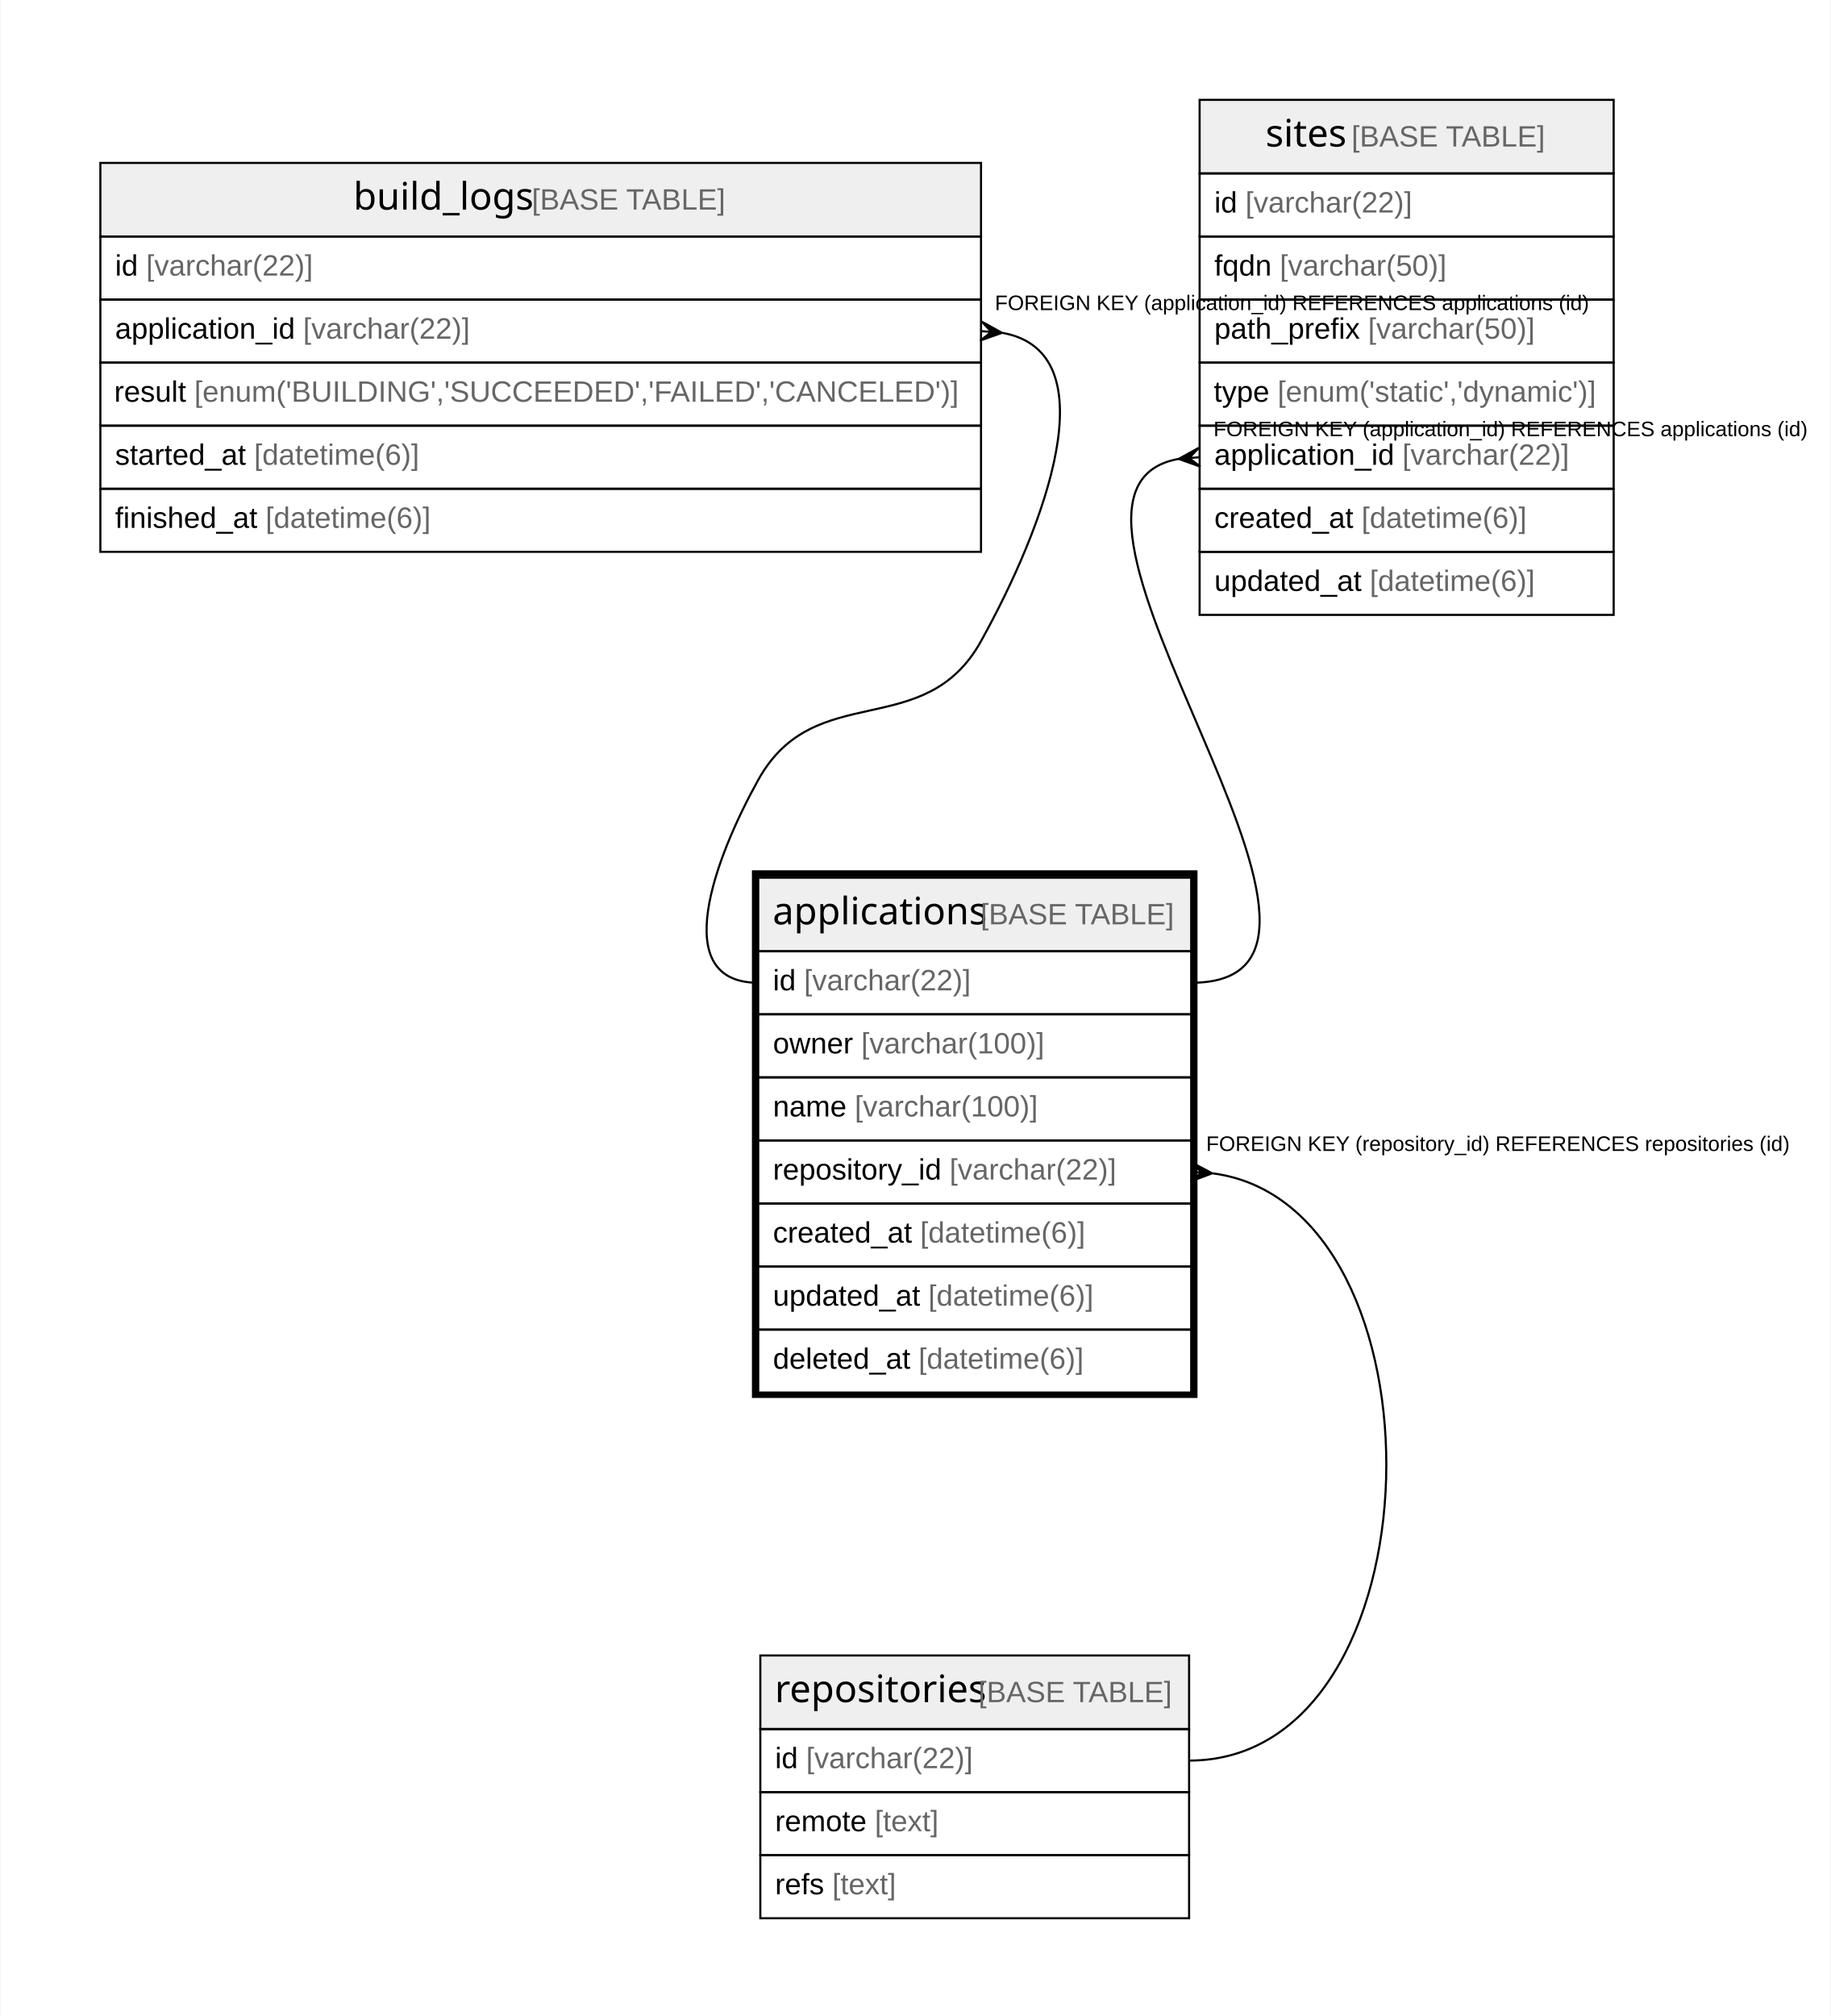
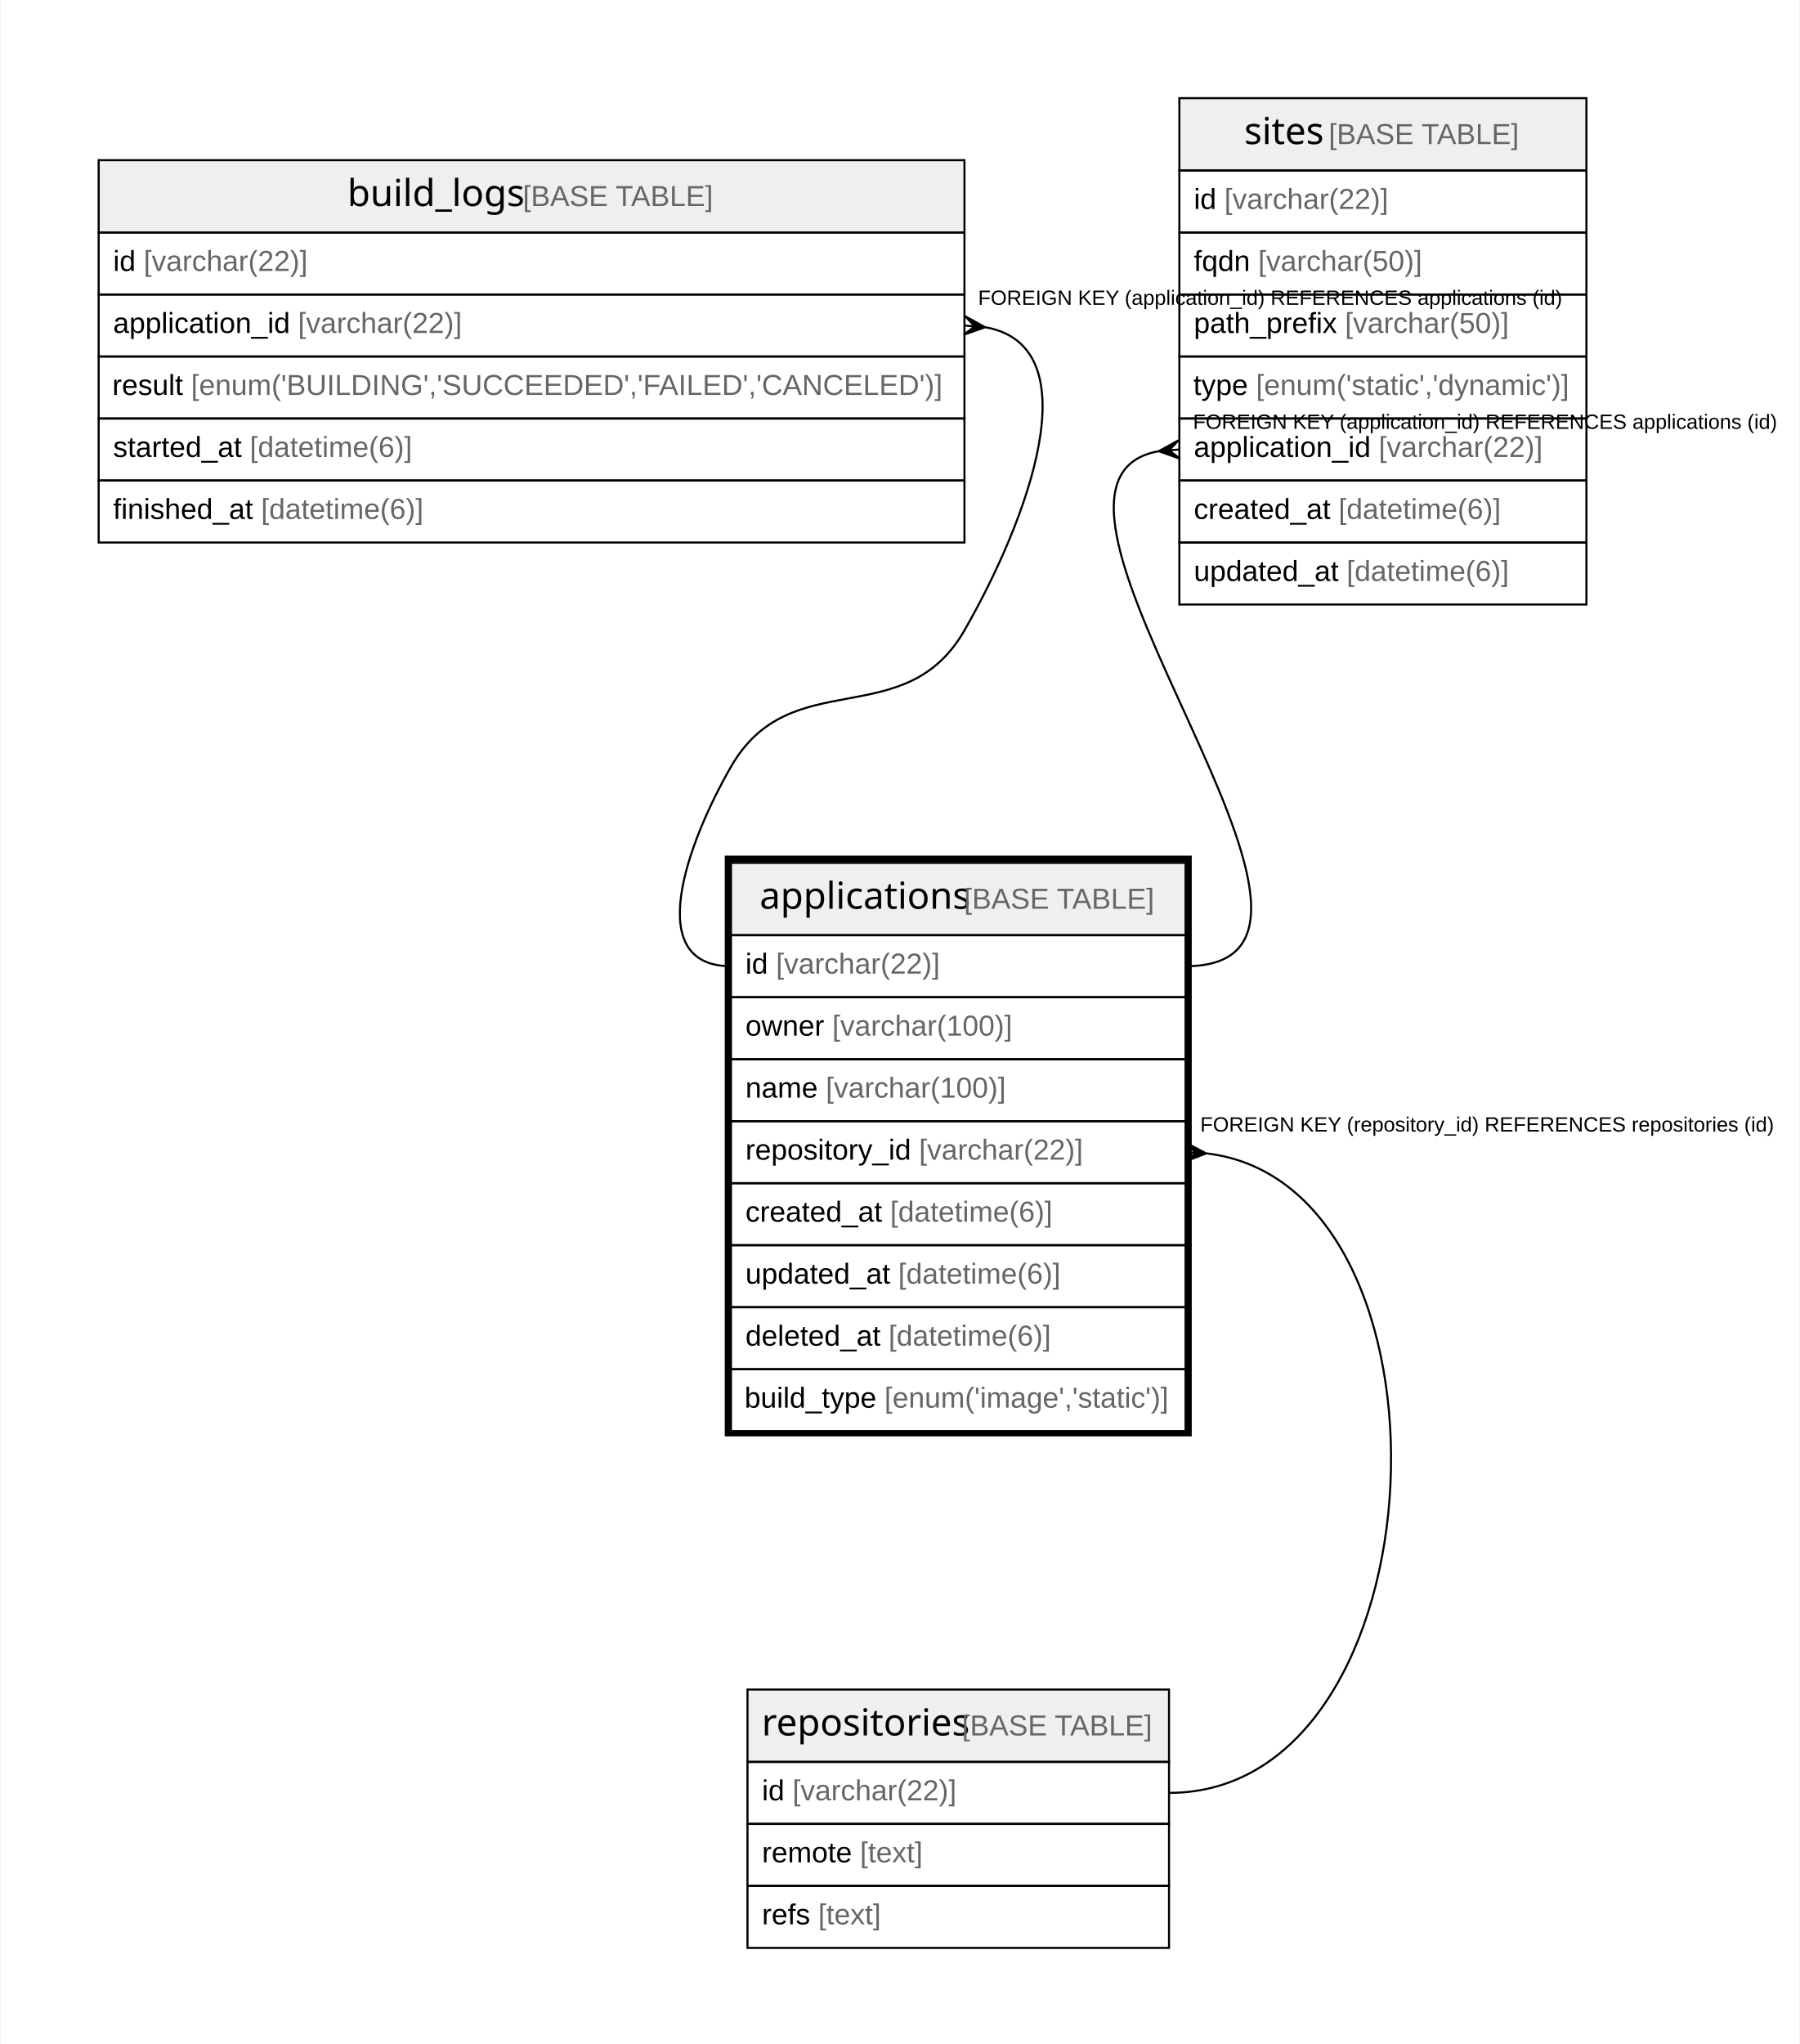
- <svg xmlns="http://www.w3.org/2000/svg" width="871pt" height="959pt" viewBox="0.00 0.00 870.50 959.00">
-   <g id="graph0" class="graph" transform="scale(1 1) rotate(0) translate(4 955)">
-     <polygon fill="#ffffff" stroke="transparent" points="-4,4 -4,-955 866.5,-955 866.5,4 -4,4" />
+ <svg xmlns="http://www.w3.org/2000/svg" width="871pt" height="989pt" viewBox="0.00 0.00 870.50 989.00">
+   <g id="graph0" class="graph" transform="scale(1 1) rotate(0) translate(4 985)">
+     <polygon fill="#ffffff" stroke="transparent" points="-4,4 -4,-985 866.5,-985 866.5,4 -4,4" />
    <g id="node1" class="node">
-       <polygon fill="#efefef" stroke="transparent" points="356.5,-502.5 356.5,-537.5 562.5,-537.5 562.5,-502.5 356.5,-502.5" />
-       <polygon fill="none" stroke="#000000" points="356.5,-502.5 356.5,-537.5 562.5,-537.5 562.5,-502.5 356.5,-502.5" />
-       <text text-anchor="start" x="363.362" y="-515.3" font-family="Arial Bold" font-size="18.00" fill="#000000">
+       <polygon fill="#efefef" stroke="transparent" points="349.5,-532.5 349.5,-567.5 569.5,-567.5 569.5,-532.5 349.5,-532.5" />
+       <polygon fill="none" stroke="#000000" points="349.5,-532.5 349.5,-567.5 569.5,-567.5 569.5,-532.5 349.5,-532.5" />
+       <text text-anchor="start" x="363.362" y="-545.3" font-family="Arial Bold" font-size="18.00" fill="#000000">
                applications
            </text>
-       <text text-anchor="start" x="458.384" y="-515.3" font-family="Arial" font-size="14.00" fill="#000000" />
-       <text text-anchor="start" x="462.275" y="-515.3" font-family="Arial" font-size="14.00" fill="#666666">[BASE
-                 TABLE]
-             </text>
-       <polygon fill="none" stroke="#000000" points="356.5,-472.5 356.5,-502.5 562.5,-502.5 562.5,-472.5 356.5,-472.5" />
-       <text text-anchor="start" x="363.5" y="-483.9" font-family="Arial" font-size="14.00" fill="#000000">id
-             </text>
-       <text text-anchor="start" x="378.28" y="-483.9" font-family="Arial" font-size="14.00" fill="#666666">
-                 [varchar(22)]
-             </text>
-       <polygon fill="none" stroke="#000000" points="356.5,-442.5 356.5,-472.5 562.5,-472.5 562.5,-442.5 356.5,-442.5" />
-       <text text-anchor="start" x="363.5" y="-453.9" font-family="Arial" font-size="14.00" fill="#000000">owner
-             </text>
-       <text text-anchor="start" x="405.506" y="-453.9" font-family="Arial" font-size="14.00" fill="#666666">
+       <text text-anchor="start" x="458.384" y="-545.3" font-family="Arial" font-size="14.00" fill="#000000" />
+       <text text-anchor="start" x="462.275" y="-545.3" font-family="Arial" font-size="14.00" fill="#666666">[BASE
+                 TABLE]
+             </text>
+       <polygon fill="none" stroke="#000000" points="349.5,-502.5 349.5,-532.5 569.5,-532.5 569.5,-502.5 349.5,-502.5" />
+       <text text-anchor="start" x="356.5" y="-513.9" font-family="Arial" font-size="14.00" fill="#000000">id
+             </text>
+       <text text-anchor="start" x="371.28" y="-513.9" font-family="Arial" font-size="14.00" fill="#666666">
+                 [varchar(22)]
+             </text>
+       <polygon fill="none" stroke="#000000" points="349.5,-472.5 349.5,-502.5 569.5,-502.5 569.5,-472.5 349.5,-472.5" />
+       <text text-anchor="start" x="356.5" y="-483.9" font-family="Arial" font-size="14.00" fill="#000000">owner
+             </text>
+       <text text-anchor="start" x="398.506" y="-483.9" font-family="Arial" font-size="14.00" fill="#666666">
                [varchar(100)]
            </text>
-       <polygon fill="none" stroke="#000000" points="356.5,-412.5 356.5,-442.5 562.5,-442.5 562.5,-412.5 356.5,-412.5" />
-       <text text-anchor="start" x="363.5" y="-423.9" font-family="Arial" font-size="14.00" fill="#000000">name
-             </text>
-       <text text-anchor="start" x="402.399" y="-423.9" font-family="Arial" font-size="14.00" fill="#666666">
+       <polygon fill="none" stroke="#000000" points="349.5,-442.5 349.5,-472.5 569.5,-472.5 569.5,-442.5 349.5,-442.5" />
+       <text text-anchor="start" x="356.5" y="-453.9" font-family="Arial" font-size="14.00" fill="#000000">name
+             </text>
+       <text text-anchor="start" x="395.399" y="-453.9" font-family="Arial" font-size="14.00" fill="#666666">
                [varchar(100)]
            </text>
-       <polygon fill="none" stroke="#000000" points="356.5,-382.5 356.5,-412.5 562.5,-412.5 562.5,-382.5 356.5,-382.5" />
-       <text text-anchor="start" x="363.5" y="-393.9" font-family="Arial" font-size="14.00" fill="#000000">
+       <polygon fill="none" stroke="#000000" points="349.5,-412.5 349.5,-442.5 569.5,-442.5 569.5,-412.5 349.5,-412.5" />
+       <text text-anchor="start" x="356.5" y="-423.9" font-family="Arial" font-size="14.00" fill="#000000">
                repository_id
            </text>
-       <text text-anchor="start" x="447.511" y="-393.9" font-family="Arial" font-size="14.00" fill="#666666">
-                 [varchar(22)]
-             </text>
-       <polygon fill="none" stroke="#000000" points="356.5,-352.5 356.5,-382.5 562.5,-382.5 562.5,-352.5 356.5,-352.5" />
-       <text text-anchor="start" x="363.5" y="-363.9" font-family="Arial" font-size="14.00" fill="#000000">
+       <text text-anchor="start" x="440.511" y="-423.9" font-family="Arial" font-size="14.00" fill="#666666">
+                 [varchar(22)]
+             </text>
+       <polygon fill="none" stroke="#000000" points="349.5,-382.5 349.5,-412.5 569.5,-412.5 569.5,-382.5 349.5,-382.5" />
+       <text text-anchor="start" x="356.5" y="-393.9" font-family="Arial" font-size="14.00" fill="#000000">
                created_at
            </text>
-       <text text-anchor="start" x="433.528" y="-363.9" font-family="Arial" font-size="14.00" fill="#666666">
-                 [datetime(6)]
-             </text>
-       <polygon fill="none" stroke="#000000" points="356.5,-322.5 356.5,-352.5 562.5,-352.5 562.5,-322.5 356.5,-322.5" />
-       <text text-anchor="start" x="363.5" y="-333.9" font-family="Arial" font-size="14.00" fill="#000000">
+       <text text-anchor="start" x="426.528" y="-393.9" font-family="Arial" font-size="14.00" fill="#666666">
+                 [datetime(6)]
+             </text>
+       <polygon fill="none" stroke="#000000" points="349.5,-352.5 349.5,-382.5 569.5,-382.5 569.5,-352.5 349.5,-352.5" />
+       <text text-anchor="start" x="356.5" y="-363.9" font-family="Arial" font-size="14.00" fill="#000000">
                updated_at
            </text>
-       <text text-anchor="start" x="437.433" y="-333.9" font-family="Arial" font-size="14.00" fill="#666666">
-                 [datetime(6)]
-             </text>
-       <polygon fill="none" stroke="#000000" points="356.5,-292.5 356.5,-322.5 562.5,-322.5 562.5,-292.5 356.5,-292.5" />
-       <text text-anchor="start" x="363.5" y="-303.9" font-family="Arial" font-size="14.00" fill="#000000">
+       <text text-anchor="start" x="430.433" y="-363.9" font-family="Arial" font-size="14.00" fill="#666666">
+                 [datetime(6)]
+             </text>
+       <polygon fill="none" stroke="#000000" points="349.5,-322.5 349.5,-352.5 569.5,-352.5 569.5,-322.5 349.5,-322.5" />
+       <text text-anchor="start" x="356.5" y="-333.9" font-family="Arial" font-size="14.00" fill="#000000">
                deleted_at
            </text>
-       <text text-anchor="start" x="432.757" y="-303.9" font-family="Arial" font-size="14.00" fill="#666666">
-                 [datetime(6)]
-             </text>
-       <polygon fill="none" stroke="#000000" stroke-width="3" points="355,-291.5 355,-539.5 564,-539.5 564,-291.5 355,-291.5" />
+       <text text-anchor="start" x="425.757" y="-333.9" font-family="Arial" font-size="14.00" fill="#666666">
+                 [datetime(6)]
+             </text>
+       <polygon fill="none" stroke="#000000" points="349.5,-292.5 349.5,-322.5 569.5,-322.5 569.5,-292.5 349.5,-292.5" />
+       <text text-anchor="start" x="356.076" y="-303.9" font-family="Arial" font-size="14.00" fill="#000000">
+                 build_type
+             </text>
+       <text text-anchor="start" x="423.766" y="-303.9" font-family="Arial" font-size="14.00" fill="#666666">
+                 [enum('image','static')]
+             </text>
+       <polygon fill="none" stroke="#000000" stroke-width="3" points="348,-291.5 348,-569.5 571,-569.5 571,-291.5 348,-291.5" />
    </g>
    <g id="node4" class="node">
      <polygon fill="#efefef" stroke="transparent" points="357.5,-132.5 357.5,-167.5 561.5,-167.5 561.5,-132.5 357.5,-132.5" />
      <polygon fill="none" stroke="#000000" points="357.5,-132.5 357.5,-167.5 561.5,-167.5 561.5,-132.5 357.5,-132.5" />
      <text text-anchor="start" x="364.37" y="-145.3" font-family="Arial Bold" font-size="18.00" fill="#000000">
                repositories
            </text>
      <text text-anchor="start" x="457.376" y="-145.3" font-family="Arial" font-size="14.00" fill="#000000" />
      <text text-anchor="start" x="461.267" y="-145.3" font-family="Arial" font-size="14.00" fill="#666666">[BASE
                TABLE]
            </text>
      <polygon fill="none" stroke="#000000" points="357.5,-102.5 357.5,-132.5 561.5,-132.5 561.5,-102.5 357.5,-102.5" />
      <text text-anchor="start" x="364.5" y="-113.9" font-family="Arial" font-size="14.00" fill="#000000">id
            </text>
      <text text-anchor="start" x="379.28" y="-113.9" font-family="Arial" font-size="14.00" fill="#666666">
                [varchar(22)]
            </text>
      <polygon fill="none" stroke="#000000" points="357.5,-72.5 357.5,-102.5 561.5,-102.5 561.5,-72.5 357.5,-72.5" />
      <text text-anchor="start" x="364.5" y="-83.9" font-family="Arial" font-size="14.00" fill="#000000">remote
            </text>
      <text text-anchor="start" x="411.95" y="-83.9" font-family="Arial" font-size="14.00" fill="#666666">
                [text]
            </text>
      <polygon fill="none" stroke="#000000" points="357.5,-42.5 357.5,-72.5 561.5,-72.5 561.5,-42.5 357.5,-42.5" />
      <text text-anchor="start" x="364.5" y="-53.9" font-family="Arial" font-size="14.00" fill="#000000">refs
            </text>
      <text text-anchor="start" x="391.724" y="-53.9" font-family="Arial" font-size="14.00" fill="#666666">
                [text]
            </text>
    </g>
    <g id="edge3" class="edge">
-       <path fill="none" stroke="#000000" d="M572.771,-396.839C686.79,-381.865 682.421,-117.5 561.5,-117.5" />
-       <polygon fill="#000000" stroke="#000000" points="572.479,-396.858 562.211,-393.009 567.49,-397.179 562.5,-397.5 562.5,-397.5 562.5,-397.5 567.49,-397.179 562.789,-401.991 572.479,-396.858 572.479,-396.858" />
-       <text text-anchor="start" x="569.611" y="-407.5" font-family="Arial" font-size="10.00" fill="#000000">
+       <path fill="none" stroke="#000000" d="M579.716,-426.911C706.834,-411.958 695.824,-117.5 561.5,-117.5" />
+       <polygon fill="#000000" stroke="#000000" points="579.483,-426.924 569.241,-423.007 574.492,-427.212 569.5,-427.5 569.5,-427.5 569.5,-427.5 574.492,-427.212 569.759,-431.993 579.483,-426.924 579.483,-426.924" />
+       <text text-anchor="start" x="576.611" y="-437.5" font-family="Arial" font-size="10.00" fill="#000000">
                FOREIGN KEY (repository_id) REFERENCES repositories (id)
            </text>
    </g>
    <g id="node2" class="node">
-       <polygon fill="#efefef" stroke="transparent" points="43.5,-842.5 43.5,-877.5 462.5,-877.5 462.5,-842.5 43.5,-842.5" />
-       <polygon fill="none" stroke="#000000" points="43.5,-842.5 43.5,-877.5 462.5,-877.5 462.5,-842.5 43.5,-842.5" />
-       <text text-anchor="start" x="163.863" y="-855.3" font-family="Arial Bold" font-size="18.00" fill="#000000">
+       <polygon fill="#efefef" stroke="transparent" points="43.5,-872.5 43.5,-907.5 462.5,-907.5 462.5,-872.5 43.5,-872.5" />
+       <polygon fill="none" stroke="#000000" points="43.5,-872.5 43.5,-907.5 462.5,-907.5 462.5,-872.5 43.5,-872.5" />
+       <text text-anchor="start" x="163.863" y="-885.3" font-family="Arial Bold" font-size="18.00" fill="#000000">
                build_logs
            </text>
-       <text text-anchor="start" x="244.883" y="-855.3" font-family="Arial" font-size="14.00" fill="#000000" />
-       <text text-anchor="start" x="248.774" y="-855.3" font-family="Arial" font-size="14.00" fill="#666666">[BASE
-                 TABLE]
+       <text text-anchor="start" x="244.883" y="-885.3" font-family="Arial" font-size="14.00" fill="#000000" />
+       <text text-anchor="start" x="248.774" y="-885.3" font-family="Arial" font-size="14.00" fill="#666666">[BASE
+                 TABLE]
+             </text>
+       <polygon fill="none" stroke="#000000" points="43.5,-842.5 43.5,-872.5 462.5,-872.5 462.5,-842.5 43.5,-842.5" />
+       <text text-anchor="start" x="50.5" y="-853.9" font-family="Arial" font-size="14.00" fill="#000000">id</text>
+       <text text-anchor="start" x="65.28" y="-853.9" font-family="Arial" font-size="14.00" fill="#666666">
+                 [varchar(22)]
            </text>
      <polygon fill="none" stroke="#000000" points="43.5,-812.5 43.5,-842.5 462.5,-842.5 462.5,-812.5 43.5,-812.5" />
-       <text text-anchor="start" x="50.5" y="-823.9" font-family="Arial" font-size="14.00" fill="#000000">id</text>
-       <text text-anchor="start" x="65.28" y="-823.9" font-family="Arial" font-size="14.00" fill="#666666">
+       <text text-anchor="start" x="50.5" y="-823.9" font-family="Arial" font-size="14.00" fill="#000000">
+                 application_id
+             </text>
+       <text text-anchor="start" x="139.968" y="-823.9" font-family="Arial" font-size="14.00" fill="#666666">
                [varchar(22)]
            </text>
      <polygon fill="none" stroke="#000000" points="43.5,-782.5 43.5,-812.5 462.5,-812.5 462.5,-782.5 43.5,-782.5" />
-       <text text-anchor="start" x="50.5" y="-793.9" font-family="Arial" font-size="14.00" fill="#000000">
-                 application_id
-             </text>
-       <text text-anchor="start" x="139.968" y="-793.9" font-family="Arial" font-size="14.00" fill="#666666">
-                 [varchar(22)]
-             </text>
+       <text text-anchor="start" x="50.074" y="-793.9" font-family="Arial" font-size="14.00" fill="#000000">
+                 result
+             </text>
+       <text text-anchor="start" x="88.188" y="-793.9" font-family="Arial" font-size="14.00" fill="#666666">[enum('BUILDING','SUCCEEDED','FAILED','CANCELED')]</text>
      <polygon fill="none" stroke="#000000" points="43.5,-752.5 43.5,-782.5 462.5,-782.5 462.5,-752.5 43.5,-752.5" />
-       <text text-anchor="start" x="50.074" y="-763.9" font-family="Arial" font-size="14.00" fill="#000000">
-                 result
-             </text>
-       <text text-anchor="start" x="88.188" y="-763.9" font-family="Arial" font-size="14.00" fill="#666666">[enum('BUILDING','SUCCEEDED','FAILED','CANCELED')]</text>
+       <text text-anchor="start" x="50.5" y="-763.9" font-family="Arial" font-size="14.00" fill="#000000">
+                 started_at
+             </text>
+       <text text-anchor="start" x="116.636" y="-763.9" font-family="Arial" font-size="14.00" fill="#666666">
+                 [datetime(6)]
+             </text>
      <polygon fill="none" stroke="#000000" points="43.5,-722.5 43.5,-752.5 462.5,-752.5 462.5,-722.5 43.5,-722.5" />
      <text text-anchor="start" x="50.5" y="-733.9" font-family="Arial" font-size="14.00" fill="#000000">
-                 started_at
-             </text>
-       <text text-anchor="start" x="116.636" y="-733.9" font-family="Arial" font-size="14.00" fill="#666666">
-                 [datetime(6)]
-             </text>
-       <polygon fill="none" stroke="#000000" points="43.5,-692.5 43.5,-722.5 462.5,-722.5 462.5,-692.5 43.5,-692.5" />
-       <text text-anchor="start" x="50.5" y="-703.9" font-family="Arial" font-size="14.00" fill="#000000">
                finished_at
            </text>
-       <text text-anchor="start" x="122.081" y="-703.9" font-family="Arial" font-size="14.00" fill="#666666">
+       <text text-anchor="start" x="122.081" y="-733.9" font-family="Arial" font-size="14.00" fill="#666666">
                [datetime(6)]
            </text>
    </g>
    <g id="edge1" class="edge">
-       <path fill="none" stroke="#000000" d="M472.702,-796.654C524.241,-787.389 492.525,-704.065 462.5,-650 435.556,-601.483 383.444,-632.517 356.5,-584 335.677,-546.505 313.611,-487.5 356.5,-487.5" />
-       <polygon fill="#000000" stroke="#000000" points="472.466,-796.674 462.128,-793.015 467.483,-797.087 462.5,-797.5 462.5,-797.5 462.5,-797.5 467.483,-797.087 462.872,-801.985 472.466,-796.674 472.466,-796.674" />
-       <text text-anchor="start" x="469.102" y="-807.5" font-family="Arial" font-size="10.00" fill="#000000">
+       <path fill="none" stroke="#000000" d="M472.709,-826.65C524.327,-817.34 493.286,-733.635 462.5,-680 433.546,-629.558 378.454,-664.442 349.5,-614 328.149,-576.803 306.611,-517.5 349.5,-517.5" />
+       <polygon fill="#000000" stroke="#000000" points="472.466,-826.67 462.127,-823.015 467.483,-827.085 462.5,-827.5 462.5,-827.5 462.5,-827.5 467.483,-827.085 462.873,-831.985 472.466,-826.67 472.466,-826.67" />
+       <text text-anchor="start" x="469.102" y="-837.5" font-family="Arial" font-size="10.00" fill="#000000">
                FOREIGN KEY (application_id) REFERENCES applications (id)
            </text>
    </g>
    <g id="node3" class="node">
-       <polygon fill="#efefef" stroke="transparent" points="566.5,-872.5 566.5,-907.5 763.5,-907.5 763.5,-872.5 566.5,-872.5" />
-       <polygon fill="none" stroke="#000000" points="566.5,-872.5 566.5,-907.5 763.5,-907.5 763.5,-872.5 566.5,-872.5" />
-       <text text-anchor="start" x="597.872" y="-885.3" font-family="Arial Bold" font-size="18.00" fill="#000000">
+       <polygon fill="#efefef" stroke="transparent" points="566.5,-902.5 566.5,-937.5 763.5,-937.5 763.5,-902.5 566.5,-902.5" />
+       <polygon fill="none" stroke="#000000" points="566.5,-902.5 566.5,-937.5 763.5,-937.5 763.5,-902.5 566.5,-902.5" />
+       <text text-anchor="start" x="597.872" y="-915.3" font-family="Arial Bold" font-size="18.00" fill="#000000">
                sites
            </text>
-       <text text-anchor="start" x="634.874" y="-885.3" font-family="Arial" font-size="14.00" fill="#000000" />
-       <text text-anchor="start" x="638.765" y="-885.3" font-family="Arial" font-size="14.00" fill="#666666">[BASE
-                 TABLE]
+       <text text-anchor="start" x="634.874" y="-915.3" font-family="Arial" font-size="14.00" fill="#000000" />
+       <text text-anchor="start" x="638.765" y="-915.3" font-family="Arial" font-size="14.00" fill="#666666">[BASE
+                 TABLE]
+             </text>
+       <polygon fill="none" stroke="#000000" points="566.5,-872.5 566.5,-902.5 763.5,-902.5 763.5,-872.5 566.5,-872.5" />
+       <text text-anchor="start" x="573.5" y="-883.9" font-family="Arial" font-size="14.00" fill="#000000">id
+             </text>
+       <text text-anchor="start" x="588.28" y="-883.9" font-family="Arial" font-size="14.00" fill="#666666">
+                 [varchar(22)]
            </text>
      <polygon fill="none" stroke="#000000" points="566.5,-842.5 566.5,-872.5 763.5,-872.5 763.5,-842.5 566.5,-842.5" />
-       <text text-anchor="start" x="573.5" y="-853.9" font-family="Arial" font-size="14.00" fill="#000000">id
-             </text>
-       <text text-anchor="start" x="588.28" y="-853.9" font-family="Arial" font-size="14.00" fill="#666666">
-                 [varchar(22)]
+       <text text-anchor="start" x="573.5" y="-853.9" font-family="Arial" font-size="14.00" fill="#000000">fqdn
+             </text>
+       <text text-anchor="start" x="604.629" y="-853.9" font-family="Arial" font-size="14.00" fill="#666666">
+                 [varchar(50)]
            </text>
      <polygon fill="none" stroke="#000000" points="566.5,-812.5 566.5,-842.5 763.5,-842.5 763.5,-812.5 566.5,-812.5" />
-       <text text-anchor="start" x="573.5" y="-823.9" font-family="Arial" font-size="14.00" fill="#000000">fqdn
-             </text>
-       <text text-anchor="start" x="604.629" y="-823.9" font-family="Arial" font-size="14.00" fill="#666666">
+       <text text-anchor="start" x="573.5" y="-823.9" font-family="Arial" font-size="14.00" fill="#000000">
+                 path_prefix
+             </text>
+       <text text-anchor="start" x="646.635" y="-823.9" font-family="Arial" font-size="14.00" fill="#666666">
                [varchar(50)]
            </text>
      <polygon fill="none" stroke="#000000" points="566.5,-782.5 566.5,-812.5 763.5,-812.5 763.5,-782.5 566.5,-782.5" />
-       <text text-anchor="start" x="573.5" y="-793.9" font-family="Arial" font-size="14.00" fill="#000000">
-                 path_prefix
-             </text>
-       <text text-anchor="start" x="646.635" y="-793.9" font-family="Arial" font-size="14.00" fill="#666666">
-                 [varchar(50)]
+       <text text-anchor="start" x="573.248" y="-793.9" font-family="Arial" font-size="14.00" fill="#000000">
+                 type
+             </text>
+       <text text-anchor="start" x="603.595" y="-793.9" font-family="Arial" font-size="14.00" fill="#666666">
+                 [enum('static','dynamic')]
            </text>
      <polygon fill="none" stroke="#000000" points="566.5,-752.5 566.5,-782.5 763.5,-782.5 763.5,-752.5 566.5,-752.5" />
-       <text text-anchor="start" x="573.248" y="-763.9" font-family="Arial" font-size="14.00" fill="#000000">
-                 type
-             </text>
-       <text text-anchor="start" x="603.595" y="-763.9" font-family="Arial" font-size="14.00" fill="#666666">
-                 [enum('static','dynamic')]
+       <text text-anchor="start" x="573.5" y="-763.9" font-family="Arial" font-size="14.00" fill="#000000">
+                 application_id
+             </text>
+       <text text-anchor="start" x="662.968" y="-763.9" font-family="Arial" font-size="14.00" fill="#666666">
+                 [varchar(22)]
            </text>
      <polygon fill="none" stroke="#000000" points="566.5,-722.5 566.5,-752.5 763.5,-752.5 763.5,-722.5 566.5,-722.5" />
      <text text-anchor="start" x="573.5" y="-733.9" font-family="Arial" font-size="14.00" fill="#000000">
-                 application_id
-             </text>
-       <text text-anchor="start" x="662.968" y="-733.9" font-family="Arial" font-size="14.00" fill="#666666">
-                 [varchar(22)]
+                 created_at
+             </text>
+       <text text-anchor="start" x="643.528" y="-733.9" font-family="Arial" font-size="14.00" fill="#666666">
+                 [datetime(6)]
            </text>
      <polygon fill="none" stroke="#000000" points="566.5,-692.5 566.5,-722.5 763.5,-722.5 763.5,-692.5 566.5,-692.5" />
      <text text-anchor="start" x="573.5" y="-703.9" font-family="Arial" font-size="14.00" fill="#000000">
-                 created_at
-             </text>
-       <text text-anchor="start" x="643.528" y="-703.9" font-family="Arial" font-size="14.00" fill="#666666">
-                 [datetime(6)]
-             </text>
-       <polygon fill="none" stroke="#000000" points="566.5,-662.5 566.5,-692.5 763.5,-692.5 763.5,-662.5 566.5,-662.5" />
-       <text text-anchor="start" x="573.5" y="-673.9" font-family="Arial" font-size="14.00" fill="#000000">
                updated_at
            </text>
-       <text text-anchor="start" x="647.433" y="-673.9" font-family="Arial" font-size="14.00" fill="#666666">
+       <text text-anchor="start" x="647.433" y="-703.9" font-family="Arial" font-size="14.00" fill="#666666">
                [datetime(6)]
            </text>
    </g>
    <g id="edge2" class="edge">
-       <path fill="none" stroke="#000000" d="M556.496,-736.692C469.505,-721.174 669.936,-487.5 562.5,-487.5" />
-       <polygon fill="#000000" stroke="#000000" points="556.533,-736.694 566.137,-741.985 561.516,-737.097 566.5,-737.5 566.5,-737.5 566.5,-737.5 561.516,-737.097 566.863,-733.015 556.533,-736.694 556.533,-736.694" />
-       <text text-anchor="start" x="573.102" y="-747.5" font-family="Arial" font-size="10.00" fill="#000000">
+       <path fill="none" stroke="#000000" d="M556.519,-766.692C469.967,-751.174 676.93,-517.5 569.5,-517.5" />
+       <polygon fill="#000000" stroke="#000000" points="556.533,-766.692 566.137,-771.985 561.516,-767.096 566.5,-767.5 566.5,-767.5 566.5,-767.5 561.516,-767.096 566.863,-763.015 556.533,-766.692 556.533,-766.692" />
+       <text text-anchor="start" x="573.102" y="-777.5" font-family="Arial" font-size="10.00" fill="#000000">
                FOREIGN KEY (application_id) REFERENCES applications (id)
            </text>
    </g>
  </g>
</svg>
